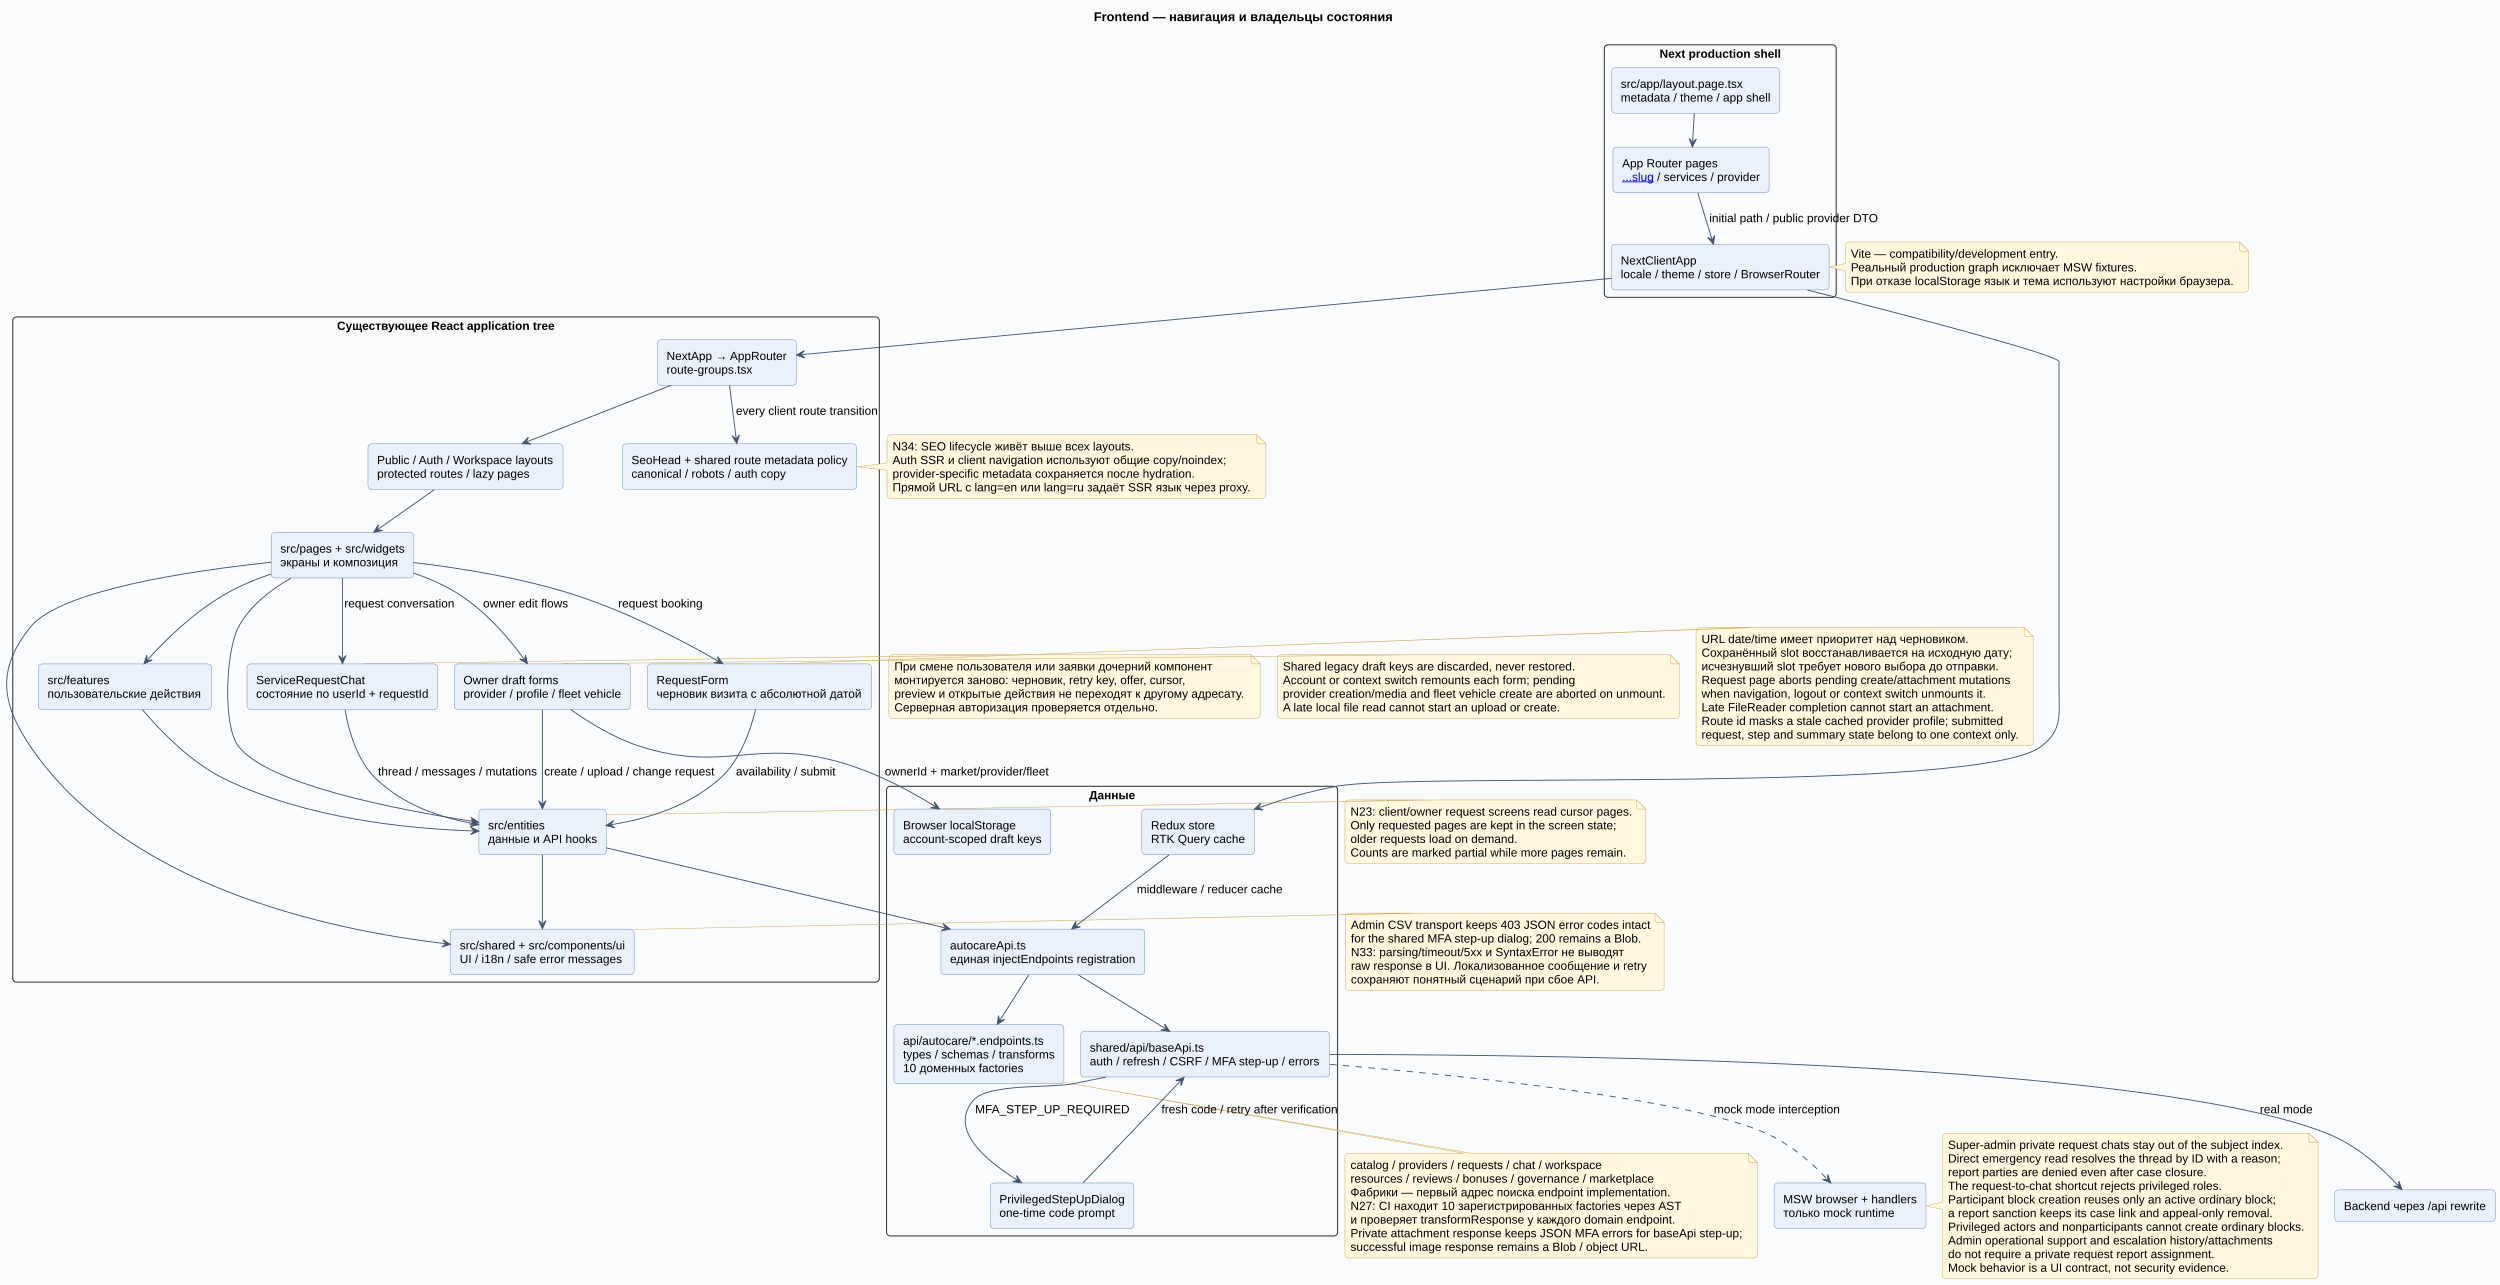
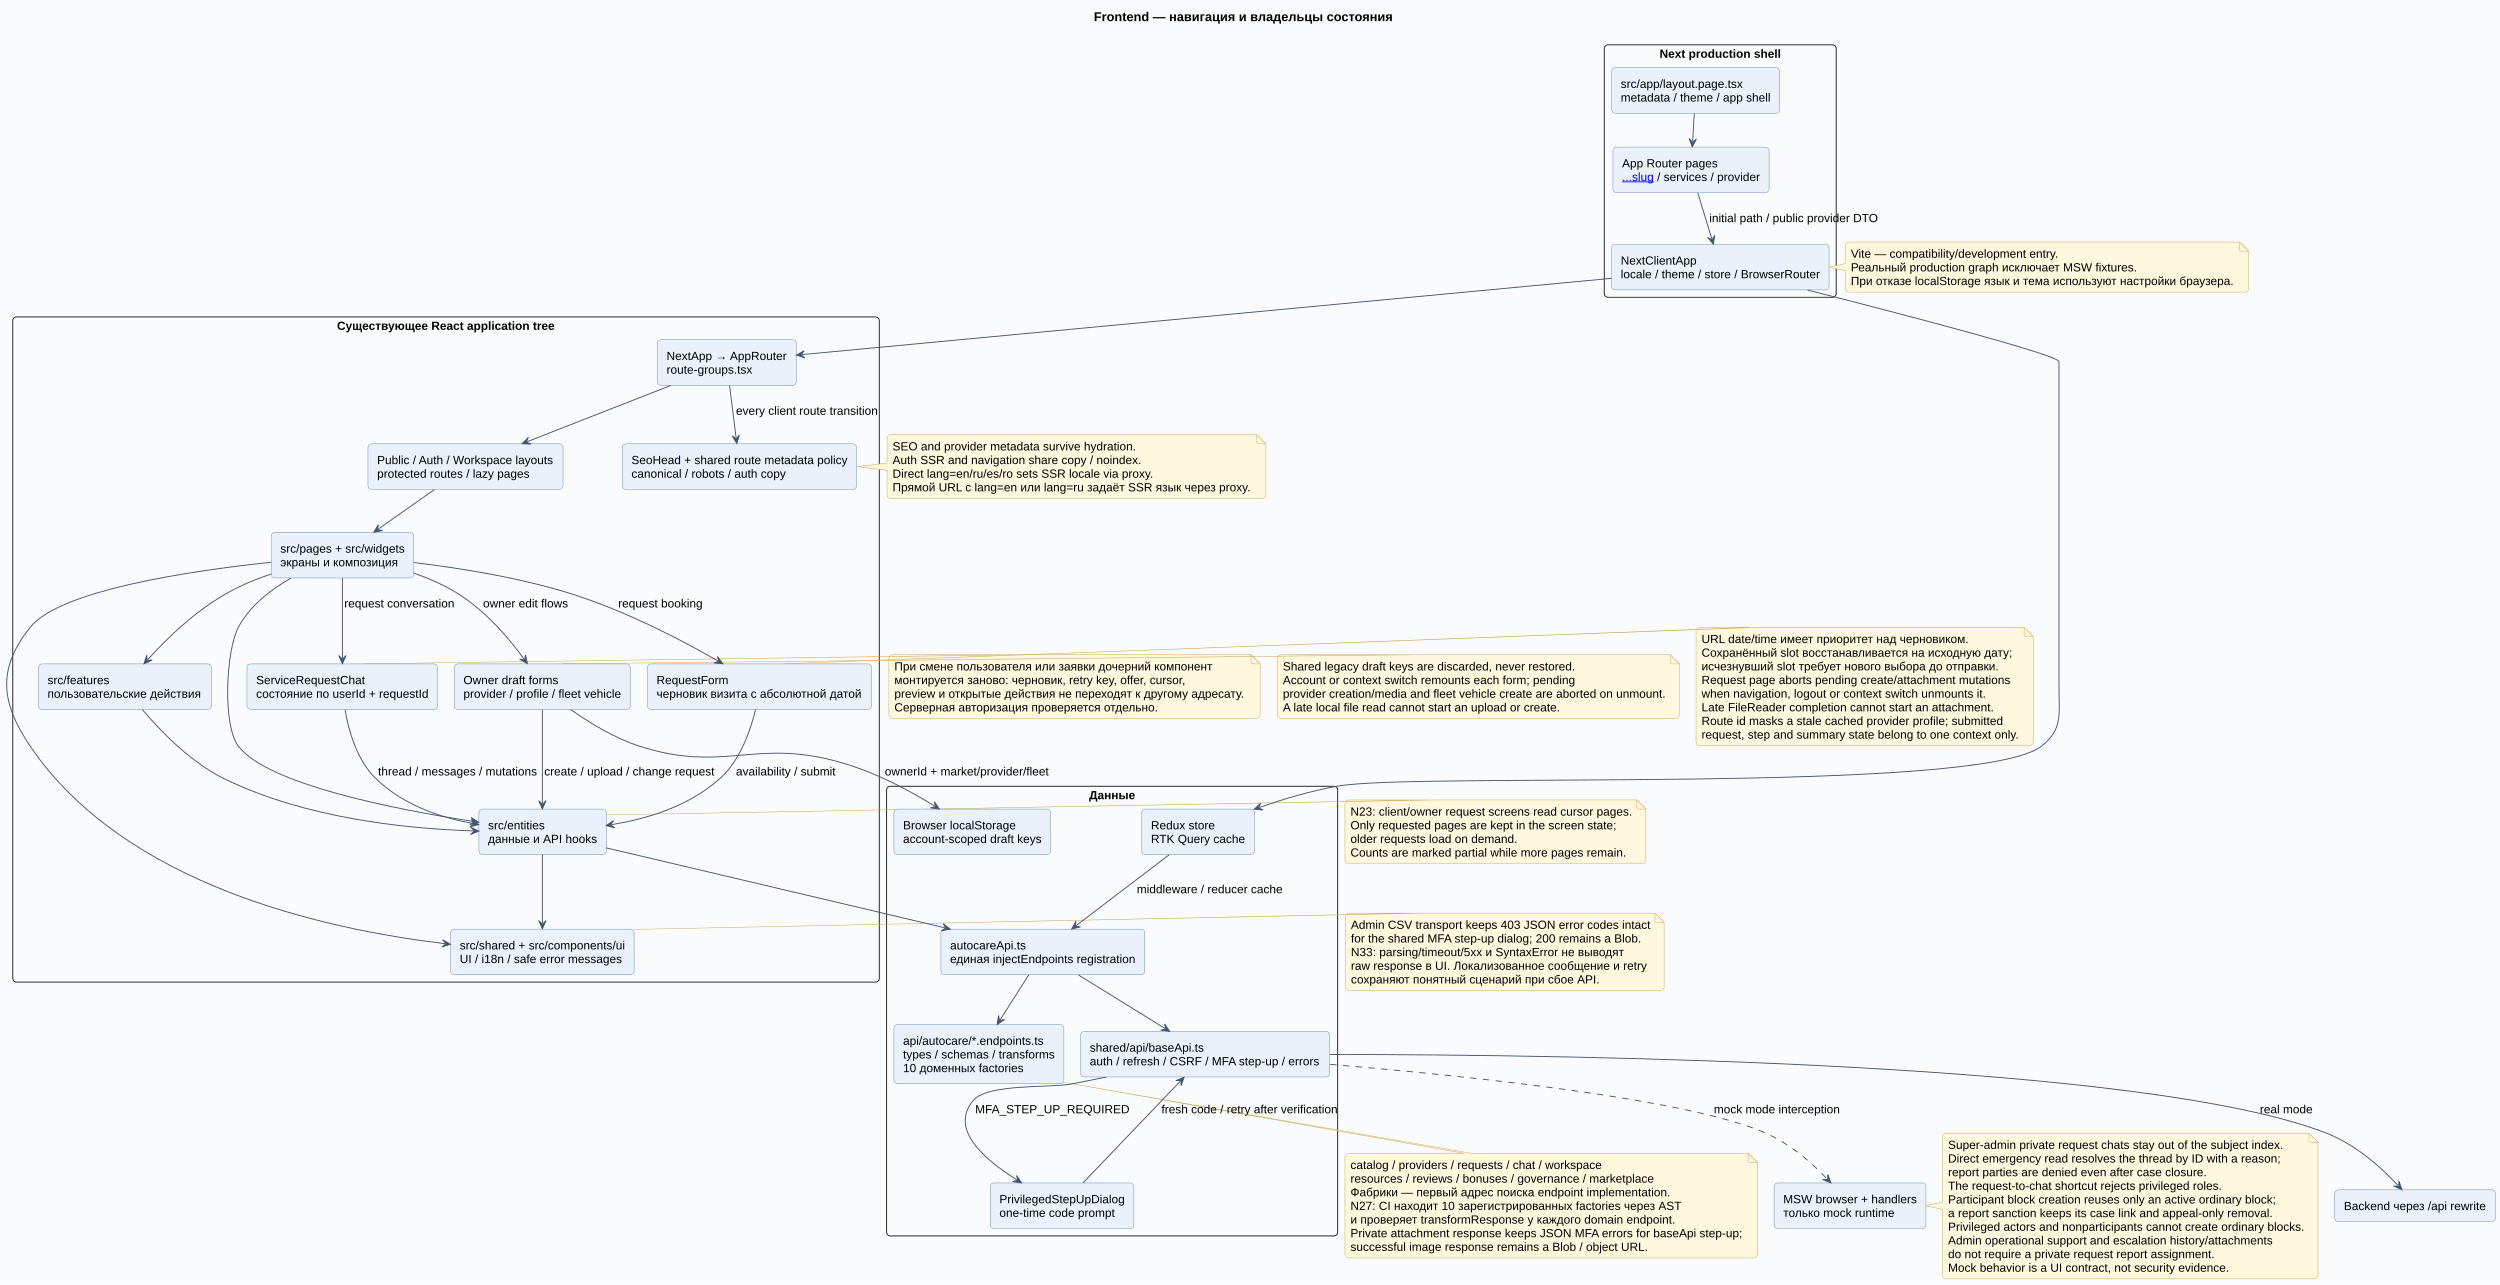
<svg xmlns="http://www.w3.org/2000/svg" xmlns:xlink="http://www.w3.org/1999/xlink" contentStyleType="text/css" data-diagram-type="DESCRIPTION" height="1407px" preserveAspectRatio="none" style="width:2738px;height:1407px;background:#FAFBFD;" version="1.1" viewBox="0 0 2738 1407" width="2738px" zoomAndPan="magnify">
  <defs />
  <g>
    <rect fill="#FAFBFD" height="1407" style="stroke:none;stroke-width:1;" width="2738" x="0" y="0" />
    <g class="title" data-source-line="2">
      <text fill="#000000" font-family="Arial" font-size="14" font-weight="bold" lengthAdjust="spacing" textLength="328.118" x="1197.941" y="23.132">Frontend — навигация и владельцы состояния</text>
    </g>
    <g class="cluster" data-qualified-name="Next production shell" data-source-line="4" id="ent0002">
      <rect fill="none" height="276.5" rx="4" ry="4" style="stroke:#181818;stroke-width:1;" width="254" x="1757" y="49.099" />
      <text fill="#000000" font-family="Arial" font-size="13" font-weight="bold" lengthAdjust="spacing" textLength="132.901" x="1817.55" y="63.292">Next production shell</text>
    </g>
    <g class="cluster" data-qualified-name="............ React application tree" data-source-line="9" id="ent0006">
      <rect fill="none" height="728.5" rx="4" ry="4" style="stroke:#181818;stroke-width:1;" width="949" x="14" y="347.099" />
      <text fill="#000000" font-family="Arial" font-size="13" font-weight="bold" lengthAdjust="spacing" textLength="238.875" x="369.062" y="361.293">Существующее React application tree</text>
    </g>
    <g class="cluster" data-qualified-name="......" data-source-line="21" id="ent0017">
      <rect fill="none" height="492.5" rx="4" ry="4" style="stroke:#181818;stroke-width:1;" width="494" x="971" y="861.099" />
      <text fill="#000000" font-family="Arial" font-size="13" font-weight="bold" lengthAdjust="spacing" textLength="50.527" x="1192.736" y="875.293">Данные</text>
    </g>
    <g class="entity" data-qualified-name="Backend" data-source-line="29" id="ent0024">
      <rect fill="#EAF1FB" height="34.949" rx="4" ry="4" style="stroke:#6585B5;stroke-width:0.5;" width="175.816" x="2557" y="1303.099" />
      <text fill="#000000" font-family="Arial" font-size="13" lengthAdjust="spacing" textLength="155.816" x="2567" y="1325.293">Backend через /api rewrite</text>
    </g>
    <g class="entity" data-qualified-name="Mock" data-source-line="30" id="ent0025">
      <rect fill="#EAF1FB" height="49.898" rx="4" ry="4" style="stroke:#6585B5;stroke-width:0.5;" width="166.301" x="1943" y="1295.599" />
      <text fill="#000000" font-family="Arial" font-size="13" lengthAdjust="spacing" textLength="146.301" x="1953" y="1317.793">MSW browser + handlers</text>
      <text fill="#000000" font-family="Arial" font-size="13" lengthAdjust="spacing" textLength="122.091" x="1953" y="1332.741">только mock runtime</text>
    </g>
    <g class="entity" data-qualified-name="GMN53" data-source-line="59" id="ent0054">
      <path d="M2127.5,1245.099 L2127.5,1316.599 L2109.046,1320.599 L2127.5,1324.599 L2127.5,1396.586 A4,4 0 0 0 2131.5,1400.586 L2534.716,1400.586 A4,4 0 0 0 2538.716,1396.586 L2538.716,1251.099 L2528.716,1241.099 L2131.5,1241.099 A4,4 0 0 0 2127.5,1245.099" fill="#FFF7DE" style="stroke:#C8A552;stroke-width:0.5;" />
      <path d="M2528.716,1241.099 L2528.716,1249.099 A2,2 0 0 0 2530.716,1251.099 L2538.716,1251.099 L2528.716,1241.099" fill="#FFF7DE" style="stroke:#C8A552;stroke-width:0.5;" />
      <text fill="#000000" font-family="Arial" font-size="13" lengthAdjust="spacing" textLength="367.091" x="2133.5" y="1258.293">Super-admin private request chats stay out of the subject index.</text>
      <text fill="#000000" font-family="Arial" font-size="13" lengthAdjust="spacing" textLength="364.171" x="2133.5" y="1273.241">Direct emergency read resolves the thread by ID with a reason;</text>
      <text fill="#000000" font-family="Arial" font-size="13" lengthAdjust="spacing" textLength="283.271" x="2133.5" y="1288.19">report parties are denied even after case closure.</text>
      <text fill="#000000" font-family="Arial" font-size="13" lengthAdjust="spacing" textLength="299.857" x="2133.5" y="1303.139">The request-to-chat shortcut rejects privileged roles.</text>
      <text fill="#000000" font-family="Arial" font-size="13" lengthAdjust="spacing" textLength="359.125" x="2133.5" y="1318.087">Participant block creation reuses only an active ordinary block;</text>
      <text fill="#000000" font-family="Arial" font-size="13" lengthAdjust="spacing" textLength="355.526" x="2133.5" y="1333.036">a report sanction keeps its case link and appeal-only removal.</text>
      <text fill="#000000" font-family="Arial" font-size="13" lengthAdjust="spacing" textLength="390.216" x="2133.5" y="1347.985">Privileged actors and nonparticipants cannot create ordinary blocks.</text>
      <text fill="#000000" font-family="Arial" font-size="13" lengthAdjust="spacing" textLength="355.539" x="2133.5" y="1362.934">Admin operational support and escalation history/attachments</text>
      <text fill="#000000" font-family="Arial" font-size="13" lengthAdjust="spacing" textLength="291.941" x="2133.5" y="1377.882">do not require a private request report assignment.</text>
      <text fill="#000000" font-family="Arial" font-size="13" lengthAdjust="spacing" textLength="307.804" x="2133.5" y="1392.831">Mock behavior is a UI contract, not security evidence.</text>
    </g>
    <g class="entity" data-qualified-name="GMN56" data-source-line="71" id="ent0057">
      <path d="M1473,1267.099 L1473,1373.74 A4,4 0 0 0 1477,1377.74 L1920.631,1377.74 A4,4 0 0 0 1924.631,1373.74 L1924.631,1273.099 L1914.631,1263.099 L1611.137,1263.099 L1165.162,1185.344 L1603.137,1263.099 L1477,1263.099 A4,4 0 0 0 1473,1267.099" fill="#FFF7DE" style="stroke:#C8A552;stroke-width:0.5;" />
      <path d="M1914.631,1263.099 L1914.631,1271.099 A2,2 0 0 0 1916.631,1273.099 L1924.631,1273.099 L1914.631,1263.099" fill="#FFF7DE" style="stroke:#C8A552;stroke-width:0.5;" />
      <text fill="#000000" font-family="Arial" font-size="13" lengthAdjust="spacing" textLength="275.298" x="1479" y="1280.293">catalog / providers / requests / chat / workspace</text>
      <text fill="#000000" font-family="Arial" font-size="13" lengthAdjust="spacing" textLength="332.382" x="1479" y="1295.241">resources / reviews / bonuses / governance / marketplace</text>
      <text fill="#000000" font-family="Arial" font-size="13" lengthAdjust="spacing" textLength="350.054" x="1479" y="1310.19">Фабрики — первый адрес поиска endpoint implementation.</text>
      <text fill="#000000" font-family="Arial" font-size="13" lengthAdjust="spacing" textLength="363.378" x="1479" y="1325.139">N27: CI находит 10 зарегистрированных factories через AST</text>
      <text fill="#000000" font-family="Arial" font-size="13" lengthAdjust="spacing" textLength="356.491" x="1479" y="1340.087">и проверяет transformResponse у каждого domain endpoint.</text>
      <text fill="#000000" font-family="Arial" font-size="13" lengthAdjust="spacing" textLength="430.631" x="1479" y="1355.036">Private attachment response keeps JSON MFA errors for baseApi step-up;</text>
      <text fill="#000000" font-family="Arial" font-size="13" lengthAdjust="spacing" textLength="325.876" x="1479" y="1369.985">successful image response remains a Blob / object URL.</text>
    </g>
    <g class="entity" data-qualified-name="GMN59" data-source-line="80" id="ent0060">
      <path d="M1473,880.099 L1473,941.894 A4,4 0 0 0 1477,945.894 L1798.547,945.894 A4,4 0 0 0 1802.547,941.894 L1802.547,886.099 L1792.547,876.099 L1572.888,876.099 L663.742,892.482 L1564.888,876.099 L1477,876.099 A4,4 0 0 0 1473,880.099" fill="#FFF7DE" style="stroke:#C8A552;stroke-width:0.5;" />
      <path d="M1792.547,876.099 L1792.547,884.099 A2,2 0 0 0 1794.547,886.099 L1802.547,886.099 L1792.547,876.099" fill="#FFF7DE" style="stroke:#C8A552;stroke-width:0.5;" />
      <text fill="#000000" font-family="Arial" font-size="13" lengthAdjust="spacing" textLength="308.547" x="1479" y="893.293">N23: client/owner request screens read cursor pages.</text>
      <text fill="#000000" font-family="Arial" font-size="13" lengthAdjust="spacing" textLength="291.231" x="1479" y="908.241">Only requested pages are kept in the screen state;</text>
      <text fill="#000000" font-family="Arial" font-size="13" lengthAdjust="spacing" textLength="182.844" x="1479" y="923.19">older requests load on demand.</text>
      <text fill="#000000" font-family="Arial" font-size="13" lengthAdjust="spacing" textLength="302.028" x="1479" y="938.139">Counts are marked partial while more pages remain.</text>
    </g>
    <g class="entity" data-qualified-name="GMN62" data-source-line="86" id="ent0063">
      <path d="M2021,269.099 L2021,288.599 L2003.217,292.599 L2021,296.599 L2021,315.945 A4,4 0 0 0 2025,319.945 L2458.691,319.945 A4,4 0 0 0 2462.691,315.945 L2462.691,275.099 L2452.691,265.099 L2025,265.099 A4,4 0 0 0 2021,269.099" fill="#FFF7DE" style="stroke:#C8A552;stroke-width:0.5;" />
      <path d="M2452.691,265.099 L2452.691,273.099 A2,2 0 0 0 2454.691,275.099 L2462.691,275.099 L2452.691,265.099" fill="#FFF7DE" style="stroke:#C8A552;stroke-width:0.5;" />
      <text fill="#000000" font-family="Arial" font-size="13" lengthAdjust="spacing" textLength="228.325" x="2027" y="282.293">Vite — compatibility/development entry.</text>
      <text fill="#000000" font-family="Arial" font-size="13" lengthAdjust="spacing" textLength="314.545" x="2027" y="297.241">Реальный production graph исключает MSW fixtures.</text>
      <text fill="#000000" font-family="Arial" font-size="13" lengthAdjust="spacing" textLength="420.691" x="2027" y="312.19">При отказе localStorage язык и тема используют настройки браузера.</text>
    </g>
    <g class="entity" data-qualified-name="GMN65" data-source-line="91" id="ent0066">
      <path d="M971.5,480.099 L971.5,507.099 L938.645,511.099 L971.5,515.099 L971.5,541.894 A4,4 0 0 0 975.5,545.894 L1382.41,545.894 A4,4 0 0 0 1386.41,541.894 L1386.41,486.099 L1376.41,476.099 L975.5,476.099 A4,4 0 0 0 971.5,480.099" fill="#FFF7DE" style="stroke:#C8A552;stroke-width:0.5;" />
      <path d="M1376.41,476.099 L1376.41,484.099 A2,2 0 0 0 1378.41,486.099 L1386.41,486.099 L1376.41,476.099" fill="#FFF7DE" style="stroke:#C8A552;stroke-width:0.5;" />
-       <text fill="#000000" font-family="Arial" font-size="13" lengthAdjust="spacing" textLength="264.716" x="977.5" y="493.293">N34: SEO lifecycle живёт выше всех layouts.</text>
-       <text fill="#000000" font-family="Arial" font-size="13" lengthAdjust="spacing" textLength="366.272" x="977.5" y="508.241">Auth SSR и client navigation используют общие copy/noindex;</text>
-       <text fill="#000000" font-family="Arial" font-size="13" lengthAdjust="spacing" textLength="331.602" x="977.5" y="523.19">provider-specific metadata сохраняется после hydration.</text>
+       <text fill="#000000" font-family="Arial" font-size="13" x="977.5" y="493.293">SEO and provider metadata survive hydration.</text>
+       <text fill="#000000" font-family="Arial" font-size="13" x="977.5" y="508.241">Auth SSR and navigation share copy / noindex.</text>
+       <text fill="#000000" font-family="Arial" font-size="13" x="977.5" y="523.19">Direct lang=en/ru/es/ro sets SSR locale via proxy.</text>
      <text fill="#000000" font-family="Arial" font-size="13" lengthAdjust="spacing" textLength="393.91" x="977.5" y="538.139">Прямой URL с lang=en или lang=ru задаёт SSR язык через proxy.</text>
    </g>
    <g class="entity" data-qualified-name="GMN68" data-source-line="97" id="ent0069">
      <path d="M1473.5,1004.099 L1473.5,1080.842 A4,4 0 0 0 1477.5,1084.842 L1818.534,1084.842 A4,4 0 0 0 1822.534,1080.842 L1822.534,1010.099 L1812.534,1000.099 L1556.742,1000.099 L694.821,1017.893 L1548.742,1000.099 L1477.5,1000.099 A4,4 0 0 0 1473.5,1004.099" fill="#FFF7DE" style="stroke:#C8A552;stroke-width:0.5;" />
      <path d="M1812.534,1000.099 L1812.534,1008.099 A2,2 0 0 0 1814.534,1010.099 L1822.534,1010.099 L1812.534,1000.099" fill="#FFF7DE" style="stroke:#C8A552;stroke-width:0.5;" />
      <text fill="#000000" font-family="Arial" font-size="13" lengthAdjust="spacing" textLength="328.034" x="1479.5" y="1017.293">Admin CSV transport keeps 403 JSON error codes intact</text>
      <text fill="#000000" font-family="Arial" font-size="13" lengthAdjust="spacing" textLength="319.395" x="1479.5" y="1032.241">for the shared MFA step-up dialog; 200 remains a Blob.</text>
      <text fill="#000000" font-family="Arial" font-size="13" lengthAdjust="spacing" textLength="299.508" x="1479.5" y="1047.19">N33: parsing/timeout/5xx и SyntaxError не выводят</text>
      <text fill="#000000" font-family="Arial" font-size="13" lengthAdjust="spacing" textLength="324.162" x="1479.5" y="1062.139">raw response в UI. Локализованное сообщение и retry</text>
      <text fill="#000000" font-family="Arial" font-size="13" lengthAdjust="spacing" textLength="272.74" x="1479.5" y="1077.087">сохраняют понятный сценарий при сбое API.</text>
    </g>
    <g class="entity" data-qualified-name="GMN71" data-source-line="104" id="ent0072">
      <path d="M973.5,721.099 L973.5,782.894 A4,4 0 0 0 977.5,786.894 L1376.095,786.894 A4,4 0 0 0 1380.095,782.894 L1380.095,727.099 L1370.095,717.099 L1116.578,717.099 L398.34,726.966 L1108.578,717.099 L977.5,717.099 A4,4 0 0 0 973.5,721.099" fill="#FFF7DE" style="stroke:#C8A552;stroke-width:0.5;" />
      <path d="M1370.095,717.099 L1370.095,725.099 A2,2 0 0 0 1372.095,727.099 L1380.095,727.099 L1370.095,717.099" fill="#FFF7DE" style="stroke:#C8A552;stroke-width:0.5;" />
      <text fill="#000000" font-family="Arial" font-size="13" lengthAdjust="spacing" textLength="349.959" x="979.5" y="734.293">При смене пользователя или заявки дочерний компонент</text>
      <text fill="#000000" font-family="Arial" font-size="13" lengthAdjust="spacing" textLength="322.34" x="979.5" y="749.241">монтируется заново: черновик, retry key, offer, cursor,</text>
      <text fill="#000000" font-family="Arial" font-size="13" lengthAdjust="spacing" textLength="385.595" x="979.5" y="764.19">preview и открытые действия не переходят к другому адресату.</text>
      <text fill="#000000" font-family="Arial" font-size="13" lengthAdjust="spacing" textLength="291.256" x="979.5" y="779.139">Серверная авторизация проверяется отдельно.</text>
    </g>
    <g class="entity" data-qualified-name="GMN74" data-source-line="110" id="ent0075">
      <path d="M1857.5,691.099 L1857.5,812.688 A4,4 0 0 0 1861.5,816.688 L2222.815,816.688 A4,4 0 0 0 2226.815,812.688 L2226.815,697.099 L2216.815,687.099 L1924.616,687.099 L859.729,726.901 L1916.616,687.099 L1861.5,687.099 A4,4 0 0 0 1857.5,691.099" fill="#FFF7DE" style="stroke:#C8A552;stroke-width:0.5;" />
      <path d="M2216.815,687.099 L2216.815,695.099 A2,2 0 0 0 2218.815,697.099 L2226.815,697.099 L2216.815,687.099" fill="#FFF7DE" style="stroke:#C8A552;stroke-width:0.5;" />
      <text fill="#000000" font-family="Arial" font-size="13" lengthAdjust="spacing" textLength="293.814" x="1863.5" y="704.293">URL date/time имеет приоритет над черновиком.</text>
      <text fill="#000000" font-family="Arial" font-size="13" lengthAdjust="spacing" textLength="342.38" x="1863.5" y="719.241">Сохранённый slot восстанавливается на исходную дату;</text>
      <text fill="#000000" font-family="Arial" font-size="13" lengthAdjust="spacing" textLength="327.577" x="1863.5" y="734.19">исчезнувший slot требует нового выбора до отправки.</text>
      <text fill="#000000" font-family="Arial" font-size="13" lengthAdjust="spacing" textLength="338.216" x="1863.5" y="749.139">Request page aborts pending create/attachment mutations</text>
      <text fill="#000000" font-family="Arial" font-size="13" lengthAdjust="spacing" textLength="311.454" x="1863.5" y="764.087">when navigation, logout or context switch unmounts it.</text>
      <text fill="#000000" font-family="Arial" font-size="13" lengthAdjust="spacing" textLength="320.125" x="1863.5" y="779.036">Late FileReader completion cannot start an attachment.</text>
      <text fill="#000000" font-family="Arial" font-size="13" lengthAdjust="spacing" textLength="330.218" x="1863.5" y="793.985">Route id masks a stale cached provider profile; submitted</text>
      <text fill="#000000" font-family="Arial" font-size="13" lengthAdjust="spacing" textLength="348.315" x="1863.5" y="808.934">request, step and summary state belong to one context only.</text>
    </g>
    <g class="entity" data-qualified-name="GMN77" data-source-line="120" id="ent0078">
      <path d="M1399,721.099 L1399,782.894 A4,4 0 0 0 1403,786.894 L1835.142,786.894 A4,4 0 0 0 1839.142,782.894 L1839.142,727.099 L1829.142,717.099 L1552.325,717.099 L615.705,726.995 L1544.325,717.099 L1403,717.099 A4,4 0 0 0 1399,721.099" fill="#FFF7DE" style="stroke:#C8A552;stroke-width:0.5;" />
      <path d="M1829.142,717.099 L1829.142,725.099 A2,2 0 0 0 1831.142,727.099 L1839.142,727.099 L1829.142,717.099" fill="#FFF7DE" style="stroke:#C8A552;stroke-width:0.5;" />
      <text fill="#000000" font-family="Arial" font-size="13" lengthAdjust="spacing" textLength="320.112" x="1405" y="734.293">Shared legacy draft keys are discarded, never restored.</text>
      <text fill="#000000" font-family="Arial" font-size="13" lengthAdjust="spacing" textLength="320.106" x="1405" y="749.241">Account or context switch remounts each form; pending</text>
      <text fill="#000000" font-family="Arial" font-size="13" lengthAdjust="spacing" textLength="419.142" x="1405" y="764.19">provider creation/media and fleet vehicle create are aborted on unmount.</text>
      <text fill="#000000" font-family="Arial" font-size="13" lengthAdjust="spacing" textLength="304.237" x="1405" y="779.139">A late local file read cannot start an upload or create.</text>
    </g>
    <g class="entity" data-qualified-name="Next production shell.Layout" data-source-line="5" id="ent0003">
      <rect fill="#EAF1FB" height="49.898" rx="4" ry="4" style="stroke:#6585B5;stroke-width:0.5;" width="184.042" x="1765" y="74.099" />
      <text fill="#000000" font-family="Arial" font-size="13" lengthAdjust="spacing" textLength="133.688" x="1775" y="96.293">src/app/layout.page.tsx</text>
      <text fill="#000000" font-family="Arial" font-size="13" lengthAdjust="spacing" textLength="164.042" x="1775" y="111.241">metadata / theme / app shell</text>
    </g>
    <g class="entity" data-qualified-name="Next production shell.Pages" data-source-line="6" id="ent0004">
      <rect fill="#EAF1FB" height="49.898" rx="4" ry="4" style="stroke:#6585B5;stroke-width:0.5;" width="170.998" x="1766.5" y="161.099" />
      <text fill="#000000" font-family="Arial" font-size="13" lengthAdjust="spacing" textLength="104.793" x="1776.5" y="183.292">App Router pages</text>
      <a href="...slug" target="_top" title="...slug" xlink:actuate="onRequest" xlink:href="...slug" xlink:show="new" xlink:title="...slug" xlink:type="simple">
        <text fill="#0000FF" font-family="Arial" font-size="13" lengthAdjust="spacing" text-decoration="underline" textLength="34.684" x="1776.5" y="198.241">...slug</text>
      </a>
      <text fill="#000000" font-family="Arial" font-size="13" lengthAdjust="spacing" textLength="112.703" x="1814.795" y="198.241">/ services / provider</text>
    </g>
    <g class="entity" data-qualified-name="Next production shell.Client" data-source-line="7" id="ent0005">
      <rect fill="#EAF1FB" height="49.898" rx="4" ry="4" style="stroke:#6585B5;stroke-width:0.5;" width="238.201" x="1765" y="267.599" />
      <text fill="#000000" font-family="Arial" font-size="13" lengthAdjust="spacing" textLength="83.097" x="1775" y="289.793">NextClientApp</text>
      <text fill="#000000" font-family="Arial" font-size="13" lengthAdjust="spacing" textLength="218.201" x="1775" y="304.741">locale / theme / store / BrowserRouter</text>
    </g>
    <g class="entity" data-qualified-name="............ React application tree.Router" data-source-line="10" id="ent0007">
      <rect fill="#EAF1FB" height="49.898" rx="4" ry="4" style="stroke:#6585B5;stroke-width:0.5;" width="152.234" x="720" y="372.099" />
      <text fill="#000000" font-family="Arial" font-size="13" lengthAdjust="spacing" textLength="132.234" x="730" y="394.293">NextApp → AppRouter</text>
      <text fill="#000000" font-family="Arial" font-size="13" lengthAdjust="spacing" textLength="93.933" x="730" y="409.241">route-groups.tsx</text>
    </g>
    <g class="entity" data-qualified-name="............ React application tree.Seo" data-source-line="11" id="ent0008">
      <rect fill="#EAF1FB" height="49.898" rx="4" ry="4" style="stroke:#6585B5;stroke-width:0.5;" width="256.679" x="681.5" y="486.099" />
      <text fill="#000000" font-family="Arial" font-size="13" lengthAdjust="spacing" textLength="236.679" x="691.5" y="508.293">SeoHead + shared route metadata policy</text>
      <text fill="#000000" font-family="Arial" font-size="13" lengthAdjust="spacing" textLength="169.102" x="691.5" y="523.241">canonical / robots / auth copy</text>
    </g>
    <g class="entity" data-qualified-name="............ React application tree.Routes" data-source-line="12" id="ent0009">
      <rect fill="#EAF1FB" height="49.898" rx="4" ry="4" style="stroke:#6585B5;stroke-width:0.5;" width="213.642" x="403" y="486.099" />
      <text fill="#000000" font-family="Arial" font-size="13" lengthAdjust="spacing" textLength="193.642" x="413" y="508.293">Public / Auth / Workspace layouts</text>
      <text fill="#000000" font-family="Arial" font-size="13" lengthAdjust="spacing" textLength="166.931" x="413" y="523.241">protected routes / lazy pages</text>
    </g>
    <g class="entity" data-qualified-name="............ React application tree.Screens" data-source-line="13" id="ent0010">
      <rect fill="#EAF1FB" height="49.898" rx="4" ry="4" style="stroke:#6585B5;stroke-width:0.5;" width="156.195" x="297" y="583.099" />
      <text fill="#000000" font-family="Arial" font-size="13" lengthAdjust="spacing" textLength="136.195" x="307" y="605.293">src/pages + src/widgets</text>
      <text fill="#000000" font-family="Arial" font-size="13" lengthAdjust="spacing" textLength="128.883" x="307" y="620.241">экраны и композиция</text>
    </g>
    <g class="entity" data-qualified-name="............ React application tree.Features" data-source-line="14" id="ent0011">
      <rect fill="#EAF1FB" height="49.898" rx="4" ry="4" style="stroke:#6585B5;stroke-width:0.5;" width="189.527" x="42" y="727.099" />
      <text fill="#000000" font-family="Arial" font-size="13" lengthAdjust="spacing" textLength="67.914" x="52" y="749.293">src/features</text>
      <text fill="#000000" font-family="Arial" font-size="13" lengthAdjust="spacing" textLength="169.527" x="52" y="764.241">пользовательские действия</text>
    </g>
    <g class="entity" data-qualified-name="............ React application tree.Entities" data-source-line="15" id="ent0012">
      <rect fill="#EAF1FB" height="49.898" rx="4" ry="4" style="stroke:#6585B5;stroke-width:0.5;" width="139.488" x="524.5" y="886.099" />
      <text fill="#000000" font-family="Arial" font-size="13" lengthAdjust="spacing" textLength="62.131" x="534.5" y="908.293">src/entities</text>
      <text fill="#000000" font-family="Arial" font-size="13" lengthAdjust="spacing" textLength="119.488" x="534.5" y="923.241">данные и API hooks</text>
    </g>
    <g class="entity" data-qualified-name="............ React application tree.RequestChat" data-source-line="16" id="ent0013">
      <rect fill="#EAF1FB" height="49.898" rx="4" ry="4" style="stroke:#6585B5;stroke-width:0.5;" width="208.767" x="270.5" y="727.099" />
      <text fill="#000000" font-family="Arial" font-size="13" lengthAdjust="spacing" textLength="119.228" x="280.5" y="749.293">ServiceRequestChat</text>
      <text fill="#000000" font-family="Arial" font-size="13" lengthAdjust="spacing" textLength="188.767" x="280.5" y="764.241">состояние по userId + requestId</text>
    </g>
    <g class="entity" data-qualified-name="............ React application tree.BookingForm" data-source-line="17" id="ent0014">
      <rect fill="#EAF1FB" height="49.898" rx="4" ry="4" style="stroke:#6585B5;stroke-width:0.5;" width="245.647" x="709" y="727.099" />
      <text fill="#000000" font-family="Arial" font-size="13" lengthAdjust="spacing" textLength="78.749" x="719" y="749.293">RequestForm</text>
      <text fill="#000000" font-family="Arial" font-size="13" lengthAdjust="spacing" textLength="225.647" x="719" y="764.241">черновик визита с абсолютной датой</text>
    </g>
    <g class="entity" data-qualified-name="............ React application tree.OwnerDrafts" data-source-line="18" id="ent0015">
      <rect fill="#EAF1FB" height="49.898" rx="4" ry="4" style="stroke:#6585B5;stroke-width:0.5;" width="192.694" x="497.5" y="727.099" />
      <text fill="#000000" font-family="Arial" font-size="13" lengthAdjust="spacing" textLength="104.025" x="507.5" y="749.293">Owner draft forms</text>
      <text fill="#000000" font-family="Arial" font-size="13" lengthAdjust="spacing" textLength="172.694" x="507.5" y="764.241">provider / profile / fleet vehicle</text>
    </g>
    <g class="entity" data-qualified-name="............ React application tree.Shared" data-source-line="19" id="ent0016">
      <rect fill="#EAF1FB" height="49.898" rx="4" ry="4" style="stroke:#6585B5;stroke-width:0.5;" width="200.997" x="493.5" y="1017.599" />
      <text fill="#000000" font-family="Arial" font-size="13" lengthAdjust="spacing" textLength="180.997" x="503.5" y="1039.793">src/shared + src/components/ui</text>
      <text fill="#000000" font-family="Arial" font-size="13" lengthAdjust="spacing" textLength="177.741" x="503.5" y="1054.741">UI / i18n / safe error messages</text>
    </g>
    <g class="entity" data-qualified-name=".......Store" data-source-line="22" id="ent0018">
      <rect fill="#EAF1FB" height="49.898" rx="4" ry="4" style="stroke:#6585B5;stroke-width:0.5;" width="123.314" x="1250.5" y="886.099" />
      <text fill="#000000" font-family="Arial" font-size="13" lengthAdjust="spacing" textLength="70.091" x="1260.5" y="908.293">Redux store</text>
      <text fill="#000000" font-family="Arial" font-size="13" lengthAdjust="spacing" textLength="103.314" x="1260.5" y="923.241">RTK Query cache</text>
    </g>
    <g class="entity" data-qualified-name=".......DraftStorage" data-source-line="23" id="ent0019">
      <rect fill="#EAF1FB" height="49.898" rx="4" ry="4" style="stroke:#6585B5;stroke-width:0.5;" width="171.747" x="979" y="886.099" />
      <text fill="#000000" font-family="Arial" font-size="13" lengthAdjust="spacing" textLength="123.557" x="989" y="908.293">Browser localStorage</text>
      <text fill="#000000" font-family="Arial" font-size="13" lengthAdjust="spacing" textLength="151.747" x="989" y="923.241">account-scoped draft keys</text>
    </g>
    <g class="entity" data-qualified-name=".......AutoAPI" data-source-line="24" id="ent0020">
      <rect fill="#EAF1FB" height="49.898" rx="4" ry="4" style="stroke:#6585B5;stroke-width:0.5;" width="223.227" x="1030.5" y="1017.599" />
      <text fill="#000000" font-family="Arial" font-size="13" lengthAdjust="spacing" textLength="83.103" x="1040.5" y="1039.793">autocareApi.ts</text>
      <text fill="#000000" font-family="Arial" font-size="13" lengthAdjust="spacing" textLength="203.227" x="1040.5" y="1054.741">единая injectEndpoints registration</text>
    </g>
    <g class="entity" data-qualified-name=".......Factories" data-source-line="25" id="ent0021">
      <rect fill="#EAF1FB" height="64.846" rx="4" ry="4" style="stroke:#6585B5;stroke-width:0.5;" width="186.163" x="979" y="1122.099" />
      <text fill="#000000" font-family="Arial" font-size="13" lengthAdjust="spacing" textLength="153.937" x="989" y="1144.293">api/autocare/*.endpoints.ts</text>
      <text fill="#000000" font-family="Arial" font-size="13" lengthAdjust="spacing" textLength="166.163" x="989" y="1159.241">types / schemas / transforms</text>
      <text fill="#000000" font-family="Arial" font-size="13" lengthAdjust="spacing" textLength="132" x="989" y="1174.19">10 доменных factories</text>
    </g>
    <g class="entity" data-qualified-name=".......Transport" data-source-line="26" id="ent0022">
      <rect fill="#EAF1FB" height="49.898" rx="4" ry="4" style="stroke:#6585B5;stroke-width:0.5;" width="272.853" x="1183.5" y="1129.599" />
      <text fill="#000000" font-family="Arial" font-size="13" lengthAdjust="spacing" textLength="125.023" x="1193.5" y="1151.793">shared/api/baseApi.ts</text>
      <text fill="#000000" font-family="Arial" font-size="13" lengthAdjust="spacing" textLength="252.852" x="1193.5" y="1166.741">auth / refresh / CSRF / MFA step-up / errors</text>
    </g>
    <g class="entity" data-qualified-name=".......StepUpDialog" data-source-line="27" id="ent0023">
      <rect fill="#EAF1FB" height="49.898" rx="4" ry="4" style="stroke:#6585B5;stroke-width:0.5;" width="157.3" x="1084.5" y="1295.599" />
      <text fill="#000000" font-family="Arial" font-size="13" lengthAdjust="spacing" textLength="137.3" x="1094.5" y="1317.793">PrivilegedStepUpDialog</text>
      <text fill="#000000" font-family="Arial" font-size="13" lengthAdjust="spacing" textLength="126.452" x="1094.5" y="1332.741">one-time code prompt</text>
    </g>
    <g class="link" data-entity-1="ent0003" data-entity-2="ent0004" data-link-type="dependency" id="lnk26">
      <polygon fill="#42536D" points="1853.423,160.908,1857.945,152.159,1853.717,155.917,1849.958,151.689,1853.423,160.908" style="stroke:#42536D;stroke-width:1;" />
      <path d="M1855.581,124.229 C1854.905,135.714 1854.451,143.426 1853.775,154.918" fill="none" style="stroke:#42536D;stroke-width:1;" />
    </g>
    <g class="link" data-entity-1="ent0004" data-entity-2="ent0005" data-link-type="dependency" id="lnk27">
      <polygon fill="#42536D" points="1876.618,267.493,1877.808,257.716,1875.154,262.712,1870.159,260.059,1876.618,267.493" style="stroke:#42536D;stroke-width:1;" />
      <path d="M1859.422,211.336 C1864.592,228.218 1869.701,244.903 1874.862,261.756" fill="none" style="stroke:#42536D;stroke-width:1;" />
      <text fill="#000000" font-family="Arial" font-size="13" lengthAdjust="spacing" textLength="184.971" x="1872" y="243.292">initial path / public provider DTO</text>
    </g>
    <g class="link" data-entity-1="ent0005" data-entity-2="ent0007" data-link-type="dependency" id="lnk28">
      <polygon fill="#42536D" points="872.194,388.92,881.53,392.059,877.172,388.452,880.779,384.094,872.194,388.92" style="stroke:#42536D;stroke-width:1;" />
      <path d="M1764.974,304.812 C1540.146,325.993 1064.837,370.772 878.168,388.358" fill="none" style="stroke:#42536D;stroke-width:1;" />
    </g>
    <g class="link" data-entity-1="ent0007" data-entity-2="ent0008" data-link-type="dependency" id="lnk29">
      <polygon fill="#42536D" points="806.953,485.725,809.806,476.298,806.333,480.764,801.868,477.291,806.953,485.725" style="stroke:#42536D;stroke-width:1;" />
      <path d="M799.003,422.125 C801.349,440.894 803.852,460.915 806.209,479.771" fill="none" style="stroke:#42536D;stroke-width:1;" />
      <text fill="#000000" font-family="Arial" font-size="13" lengthAdjust="spacing" textLength="155.352" x="806" y="454.293">every client route transition</text>
    </g>
    <g class="link" data-entity-1="ent0007" data-entity-2="ent0009" data-link-type="dependency" id="lnk30">
      <polygon fill="#42536D" points="571.745,485.919,581.584,486.361,576.401,484.095,578.667,478.912,571.745,485.919" style="stroke:#42536D;stroke-width:1;" />
      <path d="M734.646,422.125 C686.555,440.958 625.524,464.859 577.332,483.731" fill="none" style="stroke:#42536D;stroke-width:1;" />
    </g>
    <g class="link" data-entity-1="ent0009" data-entity-2="ent0010" data-link-type="dependency" id="lnk31">
      <polygon fill="#42536D" points="409.353,582.924,419.015,581.016,413.442,580.047,414.411,574.474,409.353,582.924" style="stroke:#42536D;stroke-width:1;" />
      <path d="M475.584,536.317 C455.274,550.61 434.56,565.186 414.26,579.472" fill="none" style="stroke:#42536D;stroke-width:1;" />
    </g>
    <g class="link" data-entity-1="ent0010" data-entity-2="ent0011" data-link-type="dependency" id="lnk32">
      <polygon fill="#42536D" points="157.675,726.922,166.684,722.944,161.034,723.219,160.759,717.569,157.675,726.922" style="stroke:#42536D;stroke-width:1;" />
      <path d="M296.961,628.571 C279.571,634.509 261.661,641.953 246,651.099 C211.183,671.431 182.106,699.992 161.706,722.479" fill="none" style="stroke:#42536D;stroke-width:1;" />
    </g>
    <g class="link" data-entity-1="ent0010" data-entity-2="ent0012" data-link-type="dependency" id="lnk33">
      <polygon fill="#42536D" points="524.243,900.566,515.961,895.236,519.302,899.801,514.737,903.142,524.243,900.566" style="stroke:#42536D;stroke-width:1;" />
      <path d="M318.664,633.162 C296.5,645.763 273.419,663.554 261,687.099 C247.522,712.651 243.535,794.087 261,817.099 C292.708,858.875 430.364,886.034 518.314,899.648" fill="none" style="stroke:#42536D;stroke-width:1;" />
    </g>
    <g class="link" data-entity-1="ent0010" data-entity-2="ent0013" data-link-type="dependency" id="lnk34">
      <polygon fill="#42536D" points="375,726.892,379,717.892,375,721.892,371,717.892,375,726.892" style="stroke:#42536D;stroke-width:1;" />
      <path d="M375,633.187 C375,659.299 375,694.734 375,720.892" fill="none" style="stroke:#42536D;stroke-width:1;" />
      <text fill="#000000" font-family="Arial" font-size="13" lengthAdjust="spacing" textLength="120.682" x="377" y="665.293">request conversation</text>
    </g>
    <g class="link" data-entity-1="ent0013" data-entity-2="ent0012" data-link-type="dependency" id="lnk35">
      <polygon fill="#42536D" points="524.262,903.165,516.16,897.565,519.349,902.238,514.677,905.427,524.262,903.165" style="stroke:#42536D;stroke-width:1;" />
      <path d="M377.869,777.415 C381.79,800.002 390.933,833.077 412,853.099 C442.241,881.839 480.906,894.984 518.366,902.052" fill="none" style="stroke:#42536D;stroke-width:1;" />
      <text fill="#000000" font-family="Arial" font-size="13" lengthAdjust="spacing" textLength="174.142" x="414" y="849.293">thread / messages / mutations</text>
    </g>
    <g class="link" data-entity-1="ent0010" data-entity-2="ent0014" data-link-type="dependency" id="lnk36">
      <polygon fill="#42536D" points="791.674,726.934,785.851,718.992,787.335,724.45,781.876,725.935,791.674,726.934" style="stroke:#42536D;stroke-width:1;" />
      <path d="M453.052,616.116 C503.781,622.117 570.865,632.788 628,651.099 C687.534,670.178 746.342,700.985 786.467,723.953" fill="none" style="stroke:#42536D;stroke-width:1;" />
      <text fill="#000000" font-family="Arial" font-size="13" lengthAdjust="spacing" textLength="92.511" x="677" y="665.293">request booking</text>
    </g>
    <g class="link" data-entity-1="ent0014" data-entity-2="ent0012" data-link-type="dependency" id="lnk37">
      <polygon fill="#42536D" points="663.815,904.161,673.349,906.634,668.748,903.342,672.039,898.741,663.815,904.161" style="stroke:#42536D;stroke-width:1;" />
      <path d="M827.489,777.145 C821.995,799.86 810.51,833.315 788,853.099 C753.722,883.225 710.149,896.471 669.734,903.179" fill="none" style="stroke:#42536D;stroke-width:1;" />
      <text fill="#000000" font-family="Arial" font-size="13" lengthAdjust="spacing" textLength="109.097" x="806" y="849.293">availability / submit</text>
    </g>
    <g class="link" data-entity-1="ent0010" data-entity-2="ent0015" data-link-type="dependency" id="lnk38">
      <polygon fill="#42536D" points="577.576,726.789,575.517,717.158,574.635,722.745,569.047,721.863,577.576,726.789" style="stroke:#42536D;stroke-width:1;" />
      <path d="M453.056,627.626 C470.283,633.608 487.885,641.308 503,651.099 C533.932,671.134 557.621,699.354 574.047,721.937" fill="none" style="stroke:#42536D;stroke-width:1;" />
      <text fill="#000000" font-family="Arial" font-size="13" lengthAdjust="spacing" textLength="93.209" x="529" y="665.293">owner edit flows</text>
    </g>
    <g class="link" data-entity-1="ent0015" data-entity-2="ent0019" data-link-type="dependency" id="lnk39">
      <polygon fill="#42536D" points="1028.825,886.051,1023.27,877.918,1024.571,883.423,1019.066,884.723,1028.825,886.051" style="stroke:#42536D;stroke-width:1;" />
      <path d="M625.053,777.142 C645.244,791.385 672.791,808.316 700,817.099 C793.783,847.37 826.31,807.796 921,835.099 C960.001,846.344 995.584,865.515 1023.721,882.897" fill="none" style="stroke:#42536D;stroke-width:1;" />
      <text fill="#000000" font-family="Arial" font-size="13" lengthAdjust="spacing" textLength="179.556" x="969" y="849.293">ownerId + market/provider/fleet</text>
    </g>
    <g class="link" data-entity-1="ent0015" data-entity-2="ent0012" data-link-type="dependency" id="lnk40">
      <polygon fill="#42536D" points="594,885.884,598,876.884,594,880.884,590,876.884,594,885.884" style="stroke:#42536D;stroke-width:1;" />
      <path d="M594,777.286 C594,806.789 594,850.368 594,879.884" fill="none" style="stroke:#42536D;stroke-width:1;" />
      <text fill="#000000" font-family="Arial" font-size="13" lengthAdjust="spacing" textLength="186.462" x="596" y="849.293">create / upload / change request</text>
    </g>
    <g class="link" data-entity-1="ent0011" data-entity-2="ent0012" data-link-type="dependency" id="lnk41">
      <polygon fill="#42536D" points="524.453,910.244,515.59,905.948,519.455,910.078,515.325,913.943,524.453,910.244" style="stroke:#42536D;stroke-width:1;" />
      <path d="M155.897,777.163 C175.704,800.566 209.043,835.139 246,853.099 C335.479,896.582 445.584,907.63 518.456,910.045" fill="none" style="stroke:#42536D;stroke-width:1;" />
    </g>
    <g class="link" data-entity-1="ent0012" data-entity-2="ent0016" data-link-type="dependency" id="lnk42">
      <polygon fill="#42536D" points="594,1017.234,598,1008.234,594,1012.234,590,1008.234,594,1017.234" style="stroke:#42536D;stroke-width:1;" />
      <path d="M594,936.153 C594,959.267 594,988.016 594,1011.234" fill="none" style="stroke:#42536D;stroke-width:1;" />
    </g>
    <g class="link" data-entity-1="ent0010" data-entity-2="ent0016" data-link-type="dependency" id="lnk43">
      <polygon fill="#42536D" points="493.366,1034.224,484.902,1029.187,488.401,1033.632,483.956,1037.131,493.366,1034.224" style="stroke:#42536D;stroke-width:1;" />
      <path d="M296.87,615.807 C206.327,625.388 65.373,646.511 33,687.099 C-3.028,732.268 0.612,769.252 33,817.099 C136.278,969.669 355.925,1017.852 487.408,1033.514" fill="none" style="stroke:#42536D;stroke-width:1;" />
    </g>
    <g class="link" data-entity-1="ent0005" data-entity-2="ent0018" data-link-type="dependency" id="lnk44">
      <polygon fill="#42536D" points="1373.566,886.305,1383.381,887.12,1378.287,884.66,1380.748,879.566,1373.566,886.305" style="stroke:#42536D;stroke-width:1;" />
      <path d="M1979.542,317.633 C2089.466,345.622 2255,388.957 2255,396.099 C2255,396.099 2255,396.099 2255,753.099 C2255,782.77 2259.265,798.683 2236,817.099 C2168.633,870.423 1548.46,845.346 1464,861.099 C1433.609,866.767 1406.523,874.818 1379.232,884.331" fill="none" style="stroke:#42536D;stroke-width:1;" />
    </g>
    <g class="link" data-entity-1="ent0012" data-entity-2="ent0020" data-link-type="dependency" id="lnk45">
      <polygon fill="#42536D" points="1040.675,1017.549,1032.841,1011.581,1035.81,1016.396,1030.995,1019.365,1040.675,1017.549" style="stroke:#42536D;stroke-width:1;" />
      <path d="M663.783,928.537 C738.725,946.196 861.299,975.097 967,1000.099 C990.853,1005.741 1010.694,1010.441 1034.837,1016.165" fill="none" style="stroke:#42536D;stroke-width:1;" />
    </g>
    <g class="link" data-entity-1="ent0020" data-entity-2="ent0021" data-link-type="dependency" id="lnk46">
      <polygon fill="#42536D" points="1092.113,1121.992,1100.32,1116.546,1094.798,1117.774,1093.571,1112.251,1092.113,1121.992" style="stroke:#42536D;stroke-width:1;" />
      <path d="M1126.638,1067.739 C1116.496,1083.676 1106.323,1099.662 1095.335,1116.93" fill="none" style="stroke:#42536D;stroke-width:1;" />
    </g>
    <g class="link" data-entity-1="ent0020" data-entity-2="ent0022" data-link-type="dependency" id="lnk47">
      <polygon fill="#42536D" points="1281.028,1129.515,1275.475,1121.381,1276.775,1126.887,1271.269,1128.186,1281.028,1129.515" style="stroke:#42536D;stroke-width:1;" />
      <path d="M1181.063,1067.739 C1210.741,1086.079 1246.269,1108.034 1275.924,1126.361" fill="none" style="stroke:#42536D;stroke-width:1;" />
    </g>
    <g class="link" data-entity-1="ent0022" data-entity-2="ent0024" data-link-type="dependency" id="lnk48">
      <polygon fill="#42536D" points="2630.5,1302.873,2627.312,1293.554,2627.1,1299.207,2621.447,1298.995,2630.5,1302.873" style="stroke:#42536D;stroke-width:1;" />
      <path d="M1456.509,1154.846 C1733.669,1154.98 2352.616,1164.203 2548,1241.099 C2581.867,1254.427 2608.978,1279.67 2626.42,1298.474" fill="none" style="stroke:#42536D;stroke-width:1;" />
      <text fill="#000000" font-family="Arial" font-size="13" lengthAdjust="spacing" textLength="57.808" x="2475" y="1219.293">real mode</text>
    </g>
    <g class="link" data-entity-1="ent0022" data-entity-2="ent0023" data-link-type="dependency" id="lnk49">
      <polygon fill="#42536D" points="1118.839,1295.474,1113.354,1287.294,1114.607,1292.81,1109.091,1294.064,1118.839,1295.474" style="stroke:#42536D;stroke-width:1;" />
      <path d="M1211.289,1179.647 C1198.733,1182.248 1186.098,1184.787 1174,1187.099 C1150.101,1191.666 1081.727,1186.534 1066,1205.099 C1039.561,1236.308 1076.957,1269.106 1113.761,1292.277" fill="none" style="stroke:#42536D;stroke-width:1;" />
      <text fill="#000000" font-family="Arial" font-size="13" lengthAdjust="spacing" textLength="169.762" x="1068" y="1219.293">MFA_STEP_UP_REQUIRED</text>
    </g>
    <g class="link" data-entity-1="ent0023" data-entity-2="ent0022" data-link-type="dependency" id="lnk50">
      <polygon fill="#42536D" points="1296.834,1179.797,1287.721,1183.533,1293.377,1183.409,1293.5,1189.065,1296.834,1179.797" style="stroke:#42536D;stroke-width:1;" />
      <path d="M1186.005,1295.568 C1215.696,1264.553 1262.916,1215.227 1292.685,1184.131" fill="none" style="stroke:#42536D;stroke-width:1;" />
      <text fill="#000000" font-family="Arial" font-size="13" lengthAdjust="spacing" textLength="192.912" x="1272" y="1219.293">fresh code / retry after verification</text>
    </g>
    <g class="link" data-entity-1="ent0022" data-entity-2="ent0025" data-link-type="dependency" id="lnk51">
      <polygon fill="#42536D" points="2005.126,1295.534,2001.834,1286.251,2001.685,1291.906,1996.03,1291.757,2005.126,1295.534" style="stroke:#42536D;stroke-width:1;" />
      <path d="M1456.828,1165.68 C1611.103,1178.611 1851.233,1203.901 1934,1241.099 C1961.961,1253.665 1983.823,1273.077 2000.997,1291.181" fill="none" style="stroke:#42536D;stroke-width:1;stroke-dasharray:7,7;" />
      <text fill="#000000" font-family="Arial" font-size="13" lengthAdjust="spacing" textLength="138.011" x="1877" y="1219.293">mock mode interception</text>
    </g>
    <g class="link" data-entity-1="ent0018" data-entity-2="ent0020" data-link-type="dependency" id="lnk52">
      <polygon fill="#42536D" points="1173.696,1017.454,1183.279,1015.182,1177.674,1014.424,1178.432,1008.818,1173.696,1017.454" style="stroke:#42536D;stroke-width:1;" />
      <path d="M1280.423,936.153 C1249.984,959.34 1208.948,990.6 1178.469,1013.818" fill="none" style="stroke:#42536D;stroke-width:1;" />
      <text fill="#000000" font-family="Arial" font-size="13" lengthAdjust="spacing" textLength="159.688" x="1245" y="978.293">middleware / reducer cache</text>
    </g>
  </g>
</svg>
